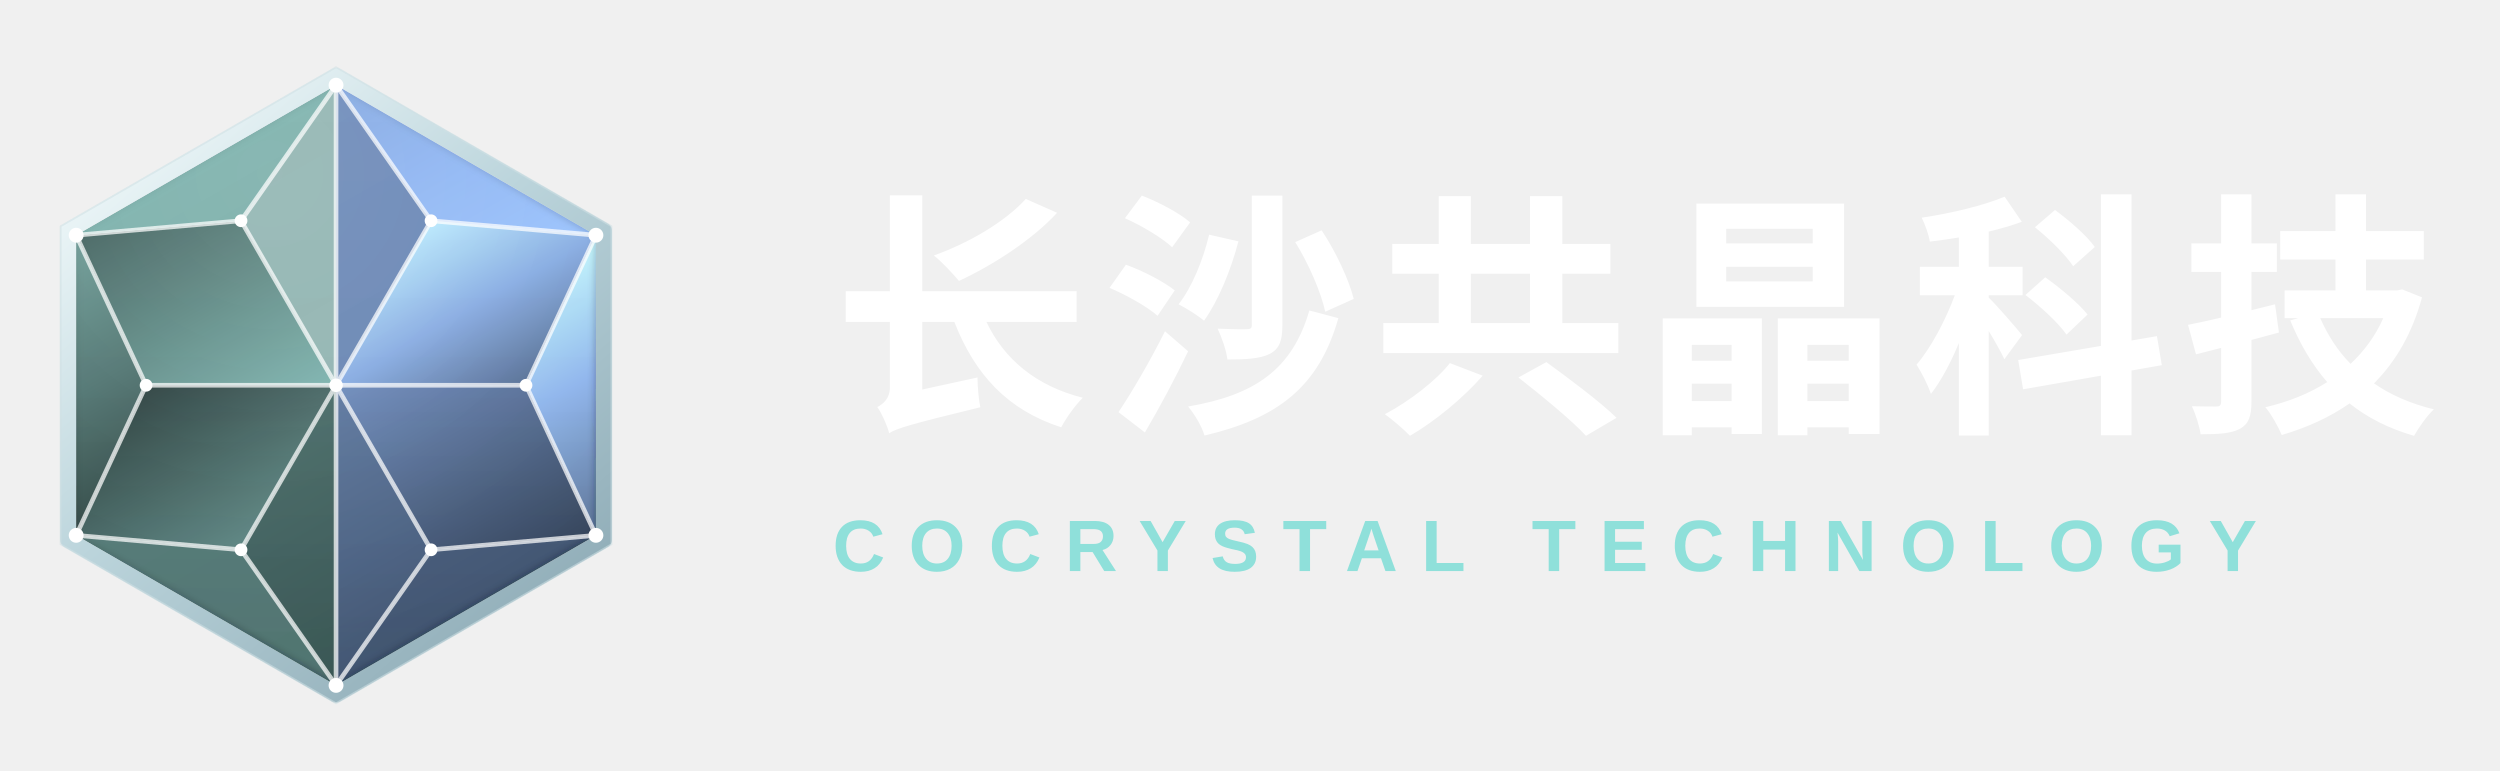
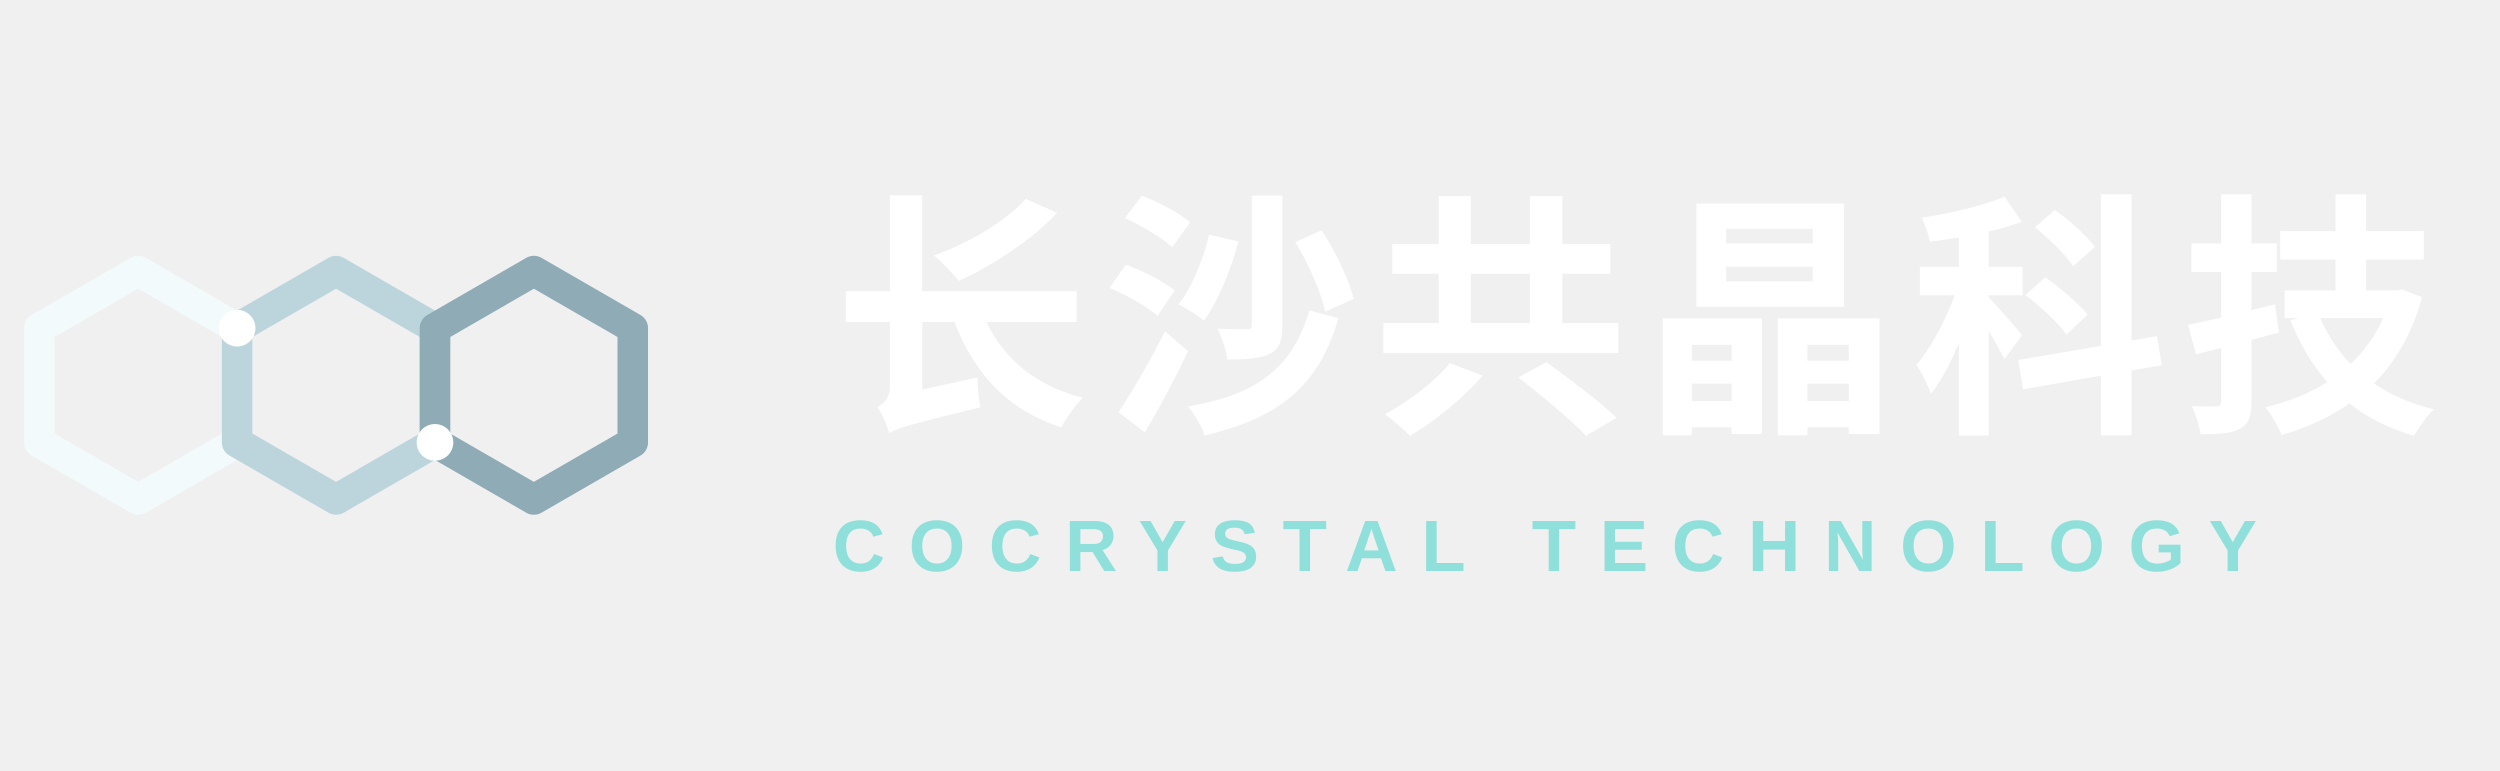
<svg xmlns="http://www.w3.org/2000/svg" viewBox="0 0 584 180" width="584" height="180">
  <g transform="translate(78.5,90) scale(15.5102)">
-     <defs>
-       <linearGradient id="f0" gradientUnits="userSpaceOnUse" x1="0.715" y1="1.245" x2="-0.72" y2="-1.253">
-         <stop offset="0" stop-color="#5C7498" />
-         <stop offset="0.5" stop-color="#8CB0E6" />
-         <stop offset="1" stop-color="#BCECFF" />
-       </linearGradient>
-       <linearGradient id="f1" gradientUnits="userSpaceOnUse" x1="0" y1="0" x2="-1.966" y2="-3.421">
-         <stop offset="0" stop-color="#6E8BB8" />
-         <stop offset="0.455" stop-color="#6F8CB9" />
-         <stop offset="1" stop-color="#718EBC" />
-       </linearGradient>
-       <linearGradient id="f2" gradientUnits="userSpaceOnUse" x1="0" y1="0" x2="-1.966" y2="-3.421">
-         <stop offset="0" stop-color="#96B9B6" />
-         <stop offset="0.577" stop-color="#95B8B5" />
-         <stop offset="1" stop-color="#95B7B4" />
-       </linearGradient>
-       <linearGradient id="f3" gradientUnits="userSpaceOnUse" x1="0" y1="0" x2="-1.962" y2="-3.413">
-         <stop offset="0" stop-color="#83B9B3" />
-         <stop offset="0.516" stop-color="#648E89" />
-         <stop offset="1" stop-color="#496764" />
-       </linearGradient>
-       <linearGradient id="f4" gradientUnits="userSpaceOnUse" x1="0.72" y1="1.253" x2="-0.715" y2="-1.245">
-         <stop offset="0" stop-color="#66908C" />
-         <stop offset="0.5" stop-color="#4C6B68" />
-         <stop offset="1" stop-color="#324745" />
-       </linearGradient>
-       <linearGradient id="f5" gradientUnits="userSpaceOnUse" x1="1.966" y1="3.421" x2="0" y2="0">
-         <stop offset="0" stop-color="#4A5D7B" />
-         <stop offset="0.423" stop-color="#546B8D" />
-         <stop offset="1" stop-color="#637DA5" />
-       </linearGradient>
-       <linearGradient id="f6" gradientUnits="userSpaceOnUse" x1="1.966" y1="3.421" x2="0" y2="0">
-         <stop offset="0" stop-color="#405E5A" />
-         <stop offset="0.545" stop-color="#476764" />
-         <stop offset="1" stop-color="#4D706C" />
-       </linearGradient>
-       <linearGradient id="f7" gradientUnits="userSpaceOnUse" x1="1.962" y1="3.413" x2="0" y2="0">
-         <stop offset="0" stop-color="#39485F" />
-         <stop offset="0.484" stop-color="#566C90" />
-         <stop offset="1" stop-color="#7391C1" />
-       </linearGradient>
-       <linearGradient id="f8" gradientUnits="userSpaceOnUse" x1="-0.004" y1="-0.008" x2="-1.966" y2="-3.421">
-         <stop offset="0" stop-color="#9EC7FF" />
-         <stop offset="0.455" stop-color="#94BAF6" />
-         <stop offset="1" stop-color="#87AAE1" />
-       </linearGradient>
-       <linearGradient id="f9" gradientUnits="userSpaceOnUse" x1="-1.436" y1="-2.498" x2="-1.966" y2="-3.421">
-         <stop offset="0" stop-color="#7EB1AC" />
-         <stop offset="0.664" stop-color="#80B3AE" />
-         <stop offset="1" stop-color="#80B4AF" />
-       </linearGradient>
-       <linearGradient id="f10" gradientUnits="userSpaceOnUse" x1="0.004" y1="0.008" x2="-1.962" y2="-3.413">
-         <stop offset="0" stop-color="#39504D" />
-         <stop offset="0.455" stop-color="#567975" />
-         <stop offset="1" stop-color="#73A29D" />
-       </linearGradient>
-       <linearGradient id="f11" gradientUnits="userSpaceOnUse" x1="1.966" y1="3.421" x2="0.004" y2="0.008">
-         <stop offset="0" stop-color="#597E79" />
-         <stop offset="0.545" stop-color="#5A807C" />
-         <stop offset="1" stop-color="#5B827D" />
-       </linearGradient>
-       <linearGradient id="f12" gradientUnits="userSpaceOnUse" x1="1.966" y1="3.421" x2="1.436" y2="2.498">
-         <stop offset="0" stop-color="#485C79" />
-         <stop offset="0.336" stop-color="#495D7B" />
-         <stop offset="1" stop-color="#4C607F" />
-       </linearGradient>
-       <linearGradient id="f13" gradientUnits="userSpaceOnUse" x1="1.962" y1="3.413" x2="-0.004" y2="-0.008">
-         <stop offset="0" stop-color="#627B9F" />
-         <stop offset="0.545" stop-color="#94BAF1" />
-         <stop offset="1" stop-color="#C6FAFF" />
-       </linearGradient>
-       <clipPath id="cf">
-         <polygon points="4.036,-2.33 0,-4.66 -4.036,-2.33 -4.036,2.33 0,4.66 4.036,2.33" />
-       </clipPath>
-       <linearGradient id="rim" gradientUnits="userSpaceOnUse" x1="-3.6" y1="-3.9" x2="3.2" y2="4.0">
-         <stop offset="0" stop-color="#F2FAFB" />
-         <stop offset="0.45" stop-color="#BCD5DC" />
-         <stop offset="1" stop-color="#8EABB6" />
-       </linearGradient>
-       <radialGradient id="spec" cx="0.40" cy="0.18" r="0.72">
-         <stop offset="0" stop-color="#FFFFFF" stop-opacity="0.075" />
-         <stop offset="0.6" stop-color="#FFFFFF" stop-opacity="0.02" />
-         <stop offset="1" stop-color="#FFFFFF" stop-opacity="0" />
-       </radialGradient>
-       <linearGradient id="vig" gradientUnits="userSpaceOnUse" x1="0" y1="-4.4" x2="0" y2="4.6">
-         <stop offset="0" stop-color="#02121C" stop-opacity="0" />
-         <stop offset="0.5" stop-color="#02121C" stop-opacity="0.02" />
-         <stop offset="1" stop-color="#02121C" stop-opacity="0.10" />
-       </linearGradient>
-       <linearGradient id="ish" gradientUnits="userSpaceOnUse" x1="-3.2" y1="-3.8" x2="3.2" y2="3.8">
-         <stop offset="0" stop-color="#08202D" stop-opacity="0.05" />
-         <stop offset="0.45" stop-color="#08202D" stop-opacity="0.20" />
-         <stop offset="1" stop-color="#061A26" stop-opacity="0.62" />
-       </linearGradient>
-       <filter id="ishblur" x="-20%" y="-20%" width="140%" height="140%">
-         <feGaussianBlur stdDeviation="0.062" />
-       </filter>
-     </defs>
-     <g clip-path="url(#cf)">
-       <polygon points="0,0 2.861,0 3.914,-2.26 1.431,-2.478" fill="url(#f0)" />
-       <polygon points="0,0 1.431,-2.478 0,-4.52 0,-4.52" fill="url(#f1)" />
-       <polygon points="0,0 0,-4.52 -1.431,-2.478" fill="url(#f2)" />
-       <polygon points="0,0 -1.431,-2.478 -3.914,-2.26 -2.861,0" fill="url(#f3)" />
-       <polygon points="0,0 -2.861,0 -3.914,2.26 -1.431,2.478" fill="url(#f4)" />
-       <polygon points="0,0 0,4.52 1.431,2.478" fill="url(#f5)" />
-       <polygon points="0,0 -1.431,2.478 0,4.52 0,4.52" fill="url(#f6)" />
-       <polygon points="0,0 1.431,2.478 3.914,2.26 2.861,0" fill="url(#f7)" />
-       <polygon points="3.914,-2.26 0,-4.52 1.431,-2.478" fill="url(#f8)" />
-       <polygon points="0,-4.52 -3.914,-2.26 -1.431,-2.478" fill="url(#f9)" />
-       <polygon points="-3.914,-2.26 -3.914,2.26 -2.861,0" fill="url(#f10)" />
-       <polygon points="-3.914,2.26 0,4.52 -1.431,2.478" fill="url(#f11)" />
-       <polygon points="0,4.52 3.914,2.26 1.431,2.478" fill="url(#f12)" />
-       <polygon points="3.914,2.26 3.914,-2.26 2.861,0" fill="url(#f13)" />
-     </g>
-     <g clip-path="url(#cf)">
-       <rect x="-5.0" y="-5.0" width="10.0" height="10.0" fill="url(#spec)" />
-       <rect x="-5.0" y="-5.0" width="10.0" height="10.0" fill="url(#vig)" />
-       <polygon points="4.036,-2.33 0,-4.66 -4.036,-2.33 -4.036,2.33 0,4.66 4.036,2.33" fill="none" stroke="url(#ish)" stroke-width="0.22" filter="url(#ishblur)" />
-     </g>
-     <g clip-path="url(#cf)" stroke="#FFFFFF" stroke-width="0.07" stroke-linecap="round" opacity="0.72">
-       <line x1="3.914" y1="-2.26" x2="2.861" y2="0" />
-       <line x1="3.914" y1="-2.26" x2="1.431" y2="-2.478" />
-       <line x1="0" y1="-4.52" x2="1.431" y2="-2.478" />
-       <line x1="0" y1="-4.52" x2="-1.431" y2="-2.478" />
-       <line x1="-3.914" y1="-2.26" x2="-1.431" y2="-2.478" />
-       <line x1="-3.914" y1="-2.26" x2="-2.861" y2="0" />
-       <line x1="-3.914" y1="2.26" x2="-2.861" y2="0" />
-       <line x1="-3.914" y1="2.26" x2="-1.431" y2="2.478" />
-       <line x1="0" y1="4.52" x2="-1.431" y2="2.478" />
-       <line x1="0" y1="4.52" x2="1.431" y2="2.478" />
-       <line x1="3.914" y1="2.26" x2="1.431" y2="2.478" />
-       <line x1="3.914" y1="2.26" x2="2.861" y2="0" />
-       <line x1="0" y1="0" x2="2.861" y2="0" />
-       <line x1="0" y1="0" x2="1.431" y2="-2.478" />
-       <line x1="0" y1="0" x2="-1.431" y2="-2.478" />
-       <line x1="0" y1="0" x2="-2.861" y2="0" />
-       <line x1="0" y1="0" x2="-1.431" y2="2.478" />
-       <line x1="0" y1="0" x2="1.431" y2="2.478" />
-       <line x1="0" y1="-4.52" x2="0" y2="4.52" />
-     </g>
-     <polygon points="4.036,-2.33 0,-4.66 -4.036,-2.33 -4.036,2.33 0,4.66 4.036,2.33" fill="none" stroke="url(#rim)" stroke-width="0.24" stroke-linejoin="round" />
-     <polygon points="4.148,-2.395 0,-4.79 -4.148,-2.395 -4.148,2.395 0,4.79 4.148,2.395" fill="none" stroke="#CFE0E4" stroke-width="0.028" opacity="0.55" />
-     <g fill="#FFFFFF">
-       <circle cx="3.914" cy="-2.26" r="0.112" />
-       <circle cx="0" cy="-4.52" r="0.112" />
-       <circle cx="-3.914" cy="-2.26" r="0.112" />
-       <circle cx="-3.914" cy="2.26" r="0.112" />
-       <circle cx="0" cy="4.52" r="0.112" />
-       <circle cx="3.914" cy="2.26" r="0.112" />
-       <circle cx="2.861" cy="0" r="0.096" />
-       <circle cx="1.431" cy="-2.478" r="0.096" />
-       <circle cx="-1.431" cy="-2.478" r="0.096" />
-       <circle cx="-2.861" cy="0" r="0.096" />
-       <circle cx="-1.431" cy="2.478" r="0.096" />
-       <circle cx="1.431" cy="2.478" r="0.096" />
-       <circle cx="0" cy="0" r="0.102" />
-     </g>
+     <polygon points="-2.979,-1.720 -1.490,-0.860 -1.490,0.860 -2.979,1.720 -4.469,0.860 -4.469,-0.860" fill="none" stroke="#F2FAFB" stroke-width="0.460" stroke-linejoin="round" />
+     <polygon points="0.000,-1.720 1.490,-0.860 1.490,0.860 0.000,1.720 -1.490,0.860 -1.490,-0.860" fill="none" stroke="#BCD5DC" stroke-width="0.460" stroke-linejoin="round" />
+     <polygon points="2.979,-1.720 4.469,-0.860 4.469,0.860 2.979,1.720 1.490,0.860 1.490,-0.860" fill="none" stroke="#8EABB6" stroke-width="0.460" stroke-linejoin="round" />
+     <circle cx="-1.490" cy="-0.860" r="0.276" fill="#FFFFFF" />
+     <circle cx="1.490" cy="0.860" r="0.276" fill="#FFFFFF" />
  </g>
  <text x="194.5" y="96.4" font-family="'Microsoft YaHei','PingFang SC','Noto Sans SC',sans-serif" font-size="60" font-weight="700" letter-spacing="3" fill="#FFFFFF">长沙共晶科技</text>
  <text x="194.5" y="133.4" font-family="'Helvetica Neue',Arial,sans-serif" font-size="17" font-weight="600" letter-spacing="5.5" fill="#8FE0DA">COCRYSTAL TECHNOLOGY</text>
</svg>
